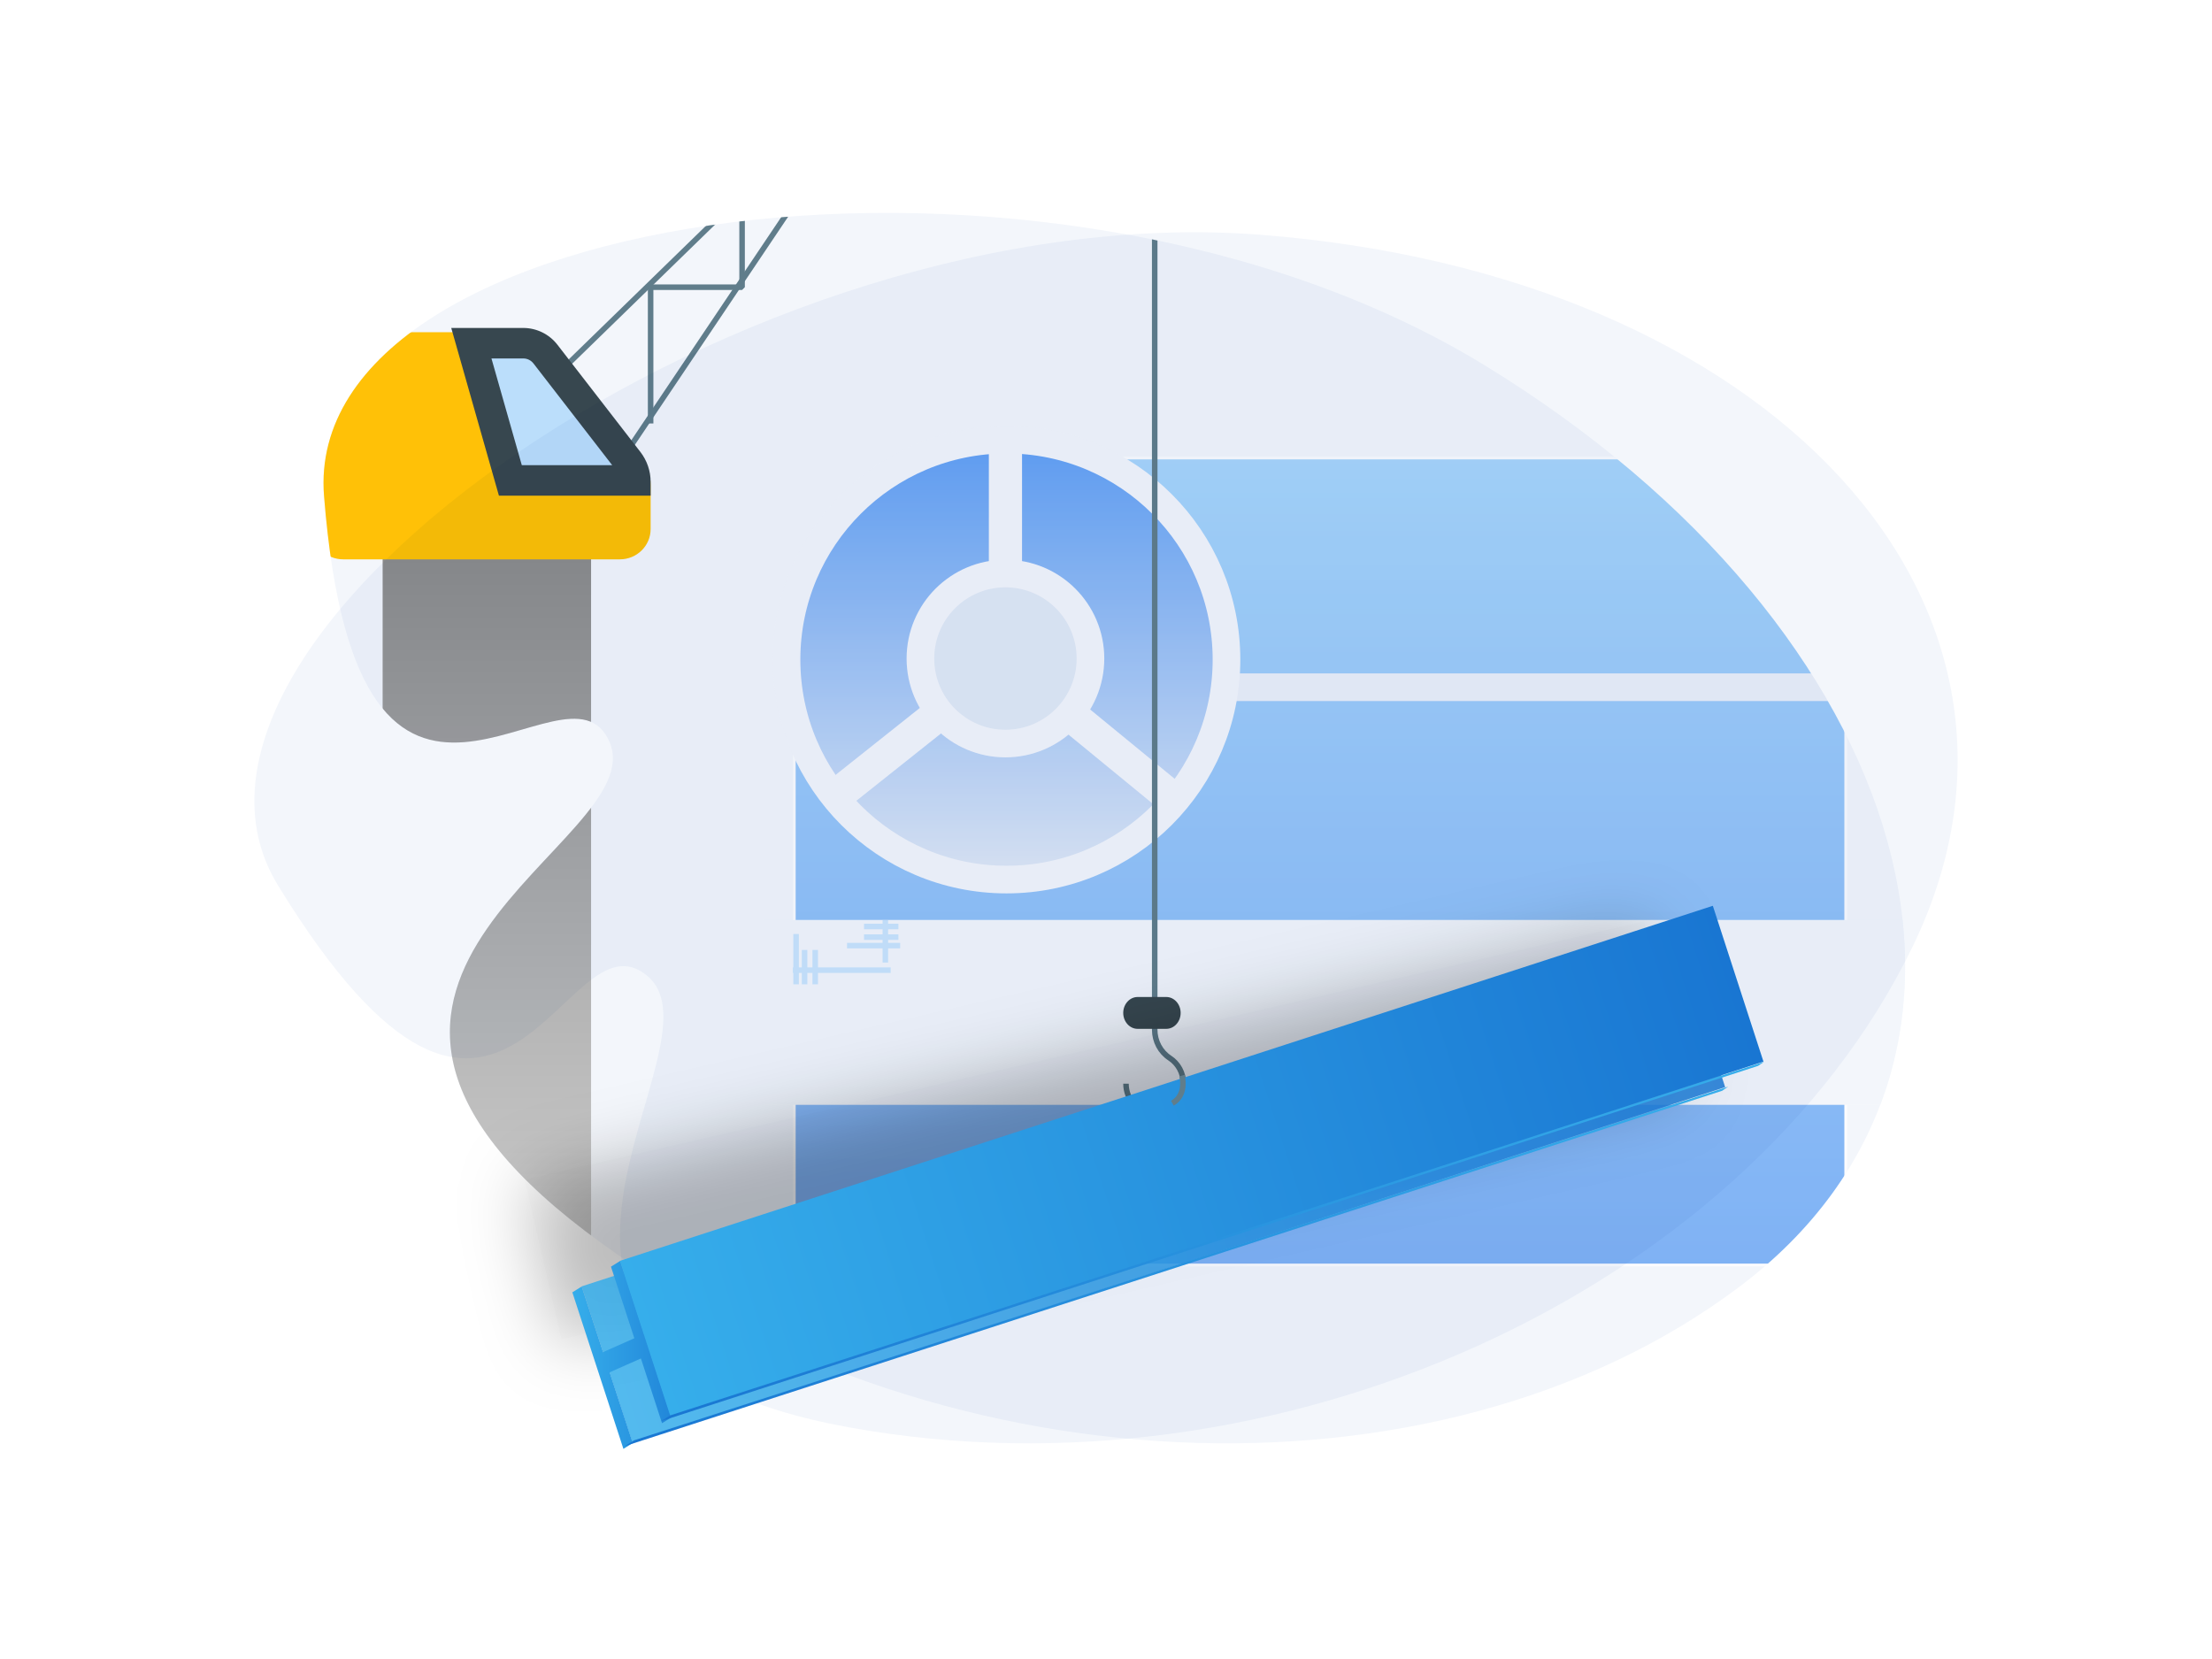
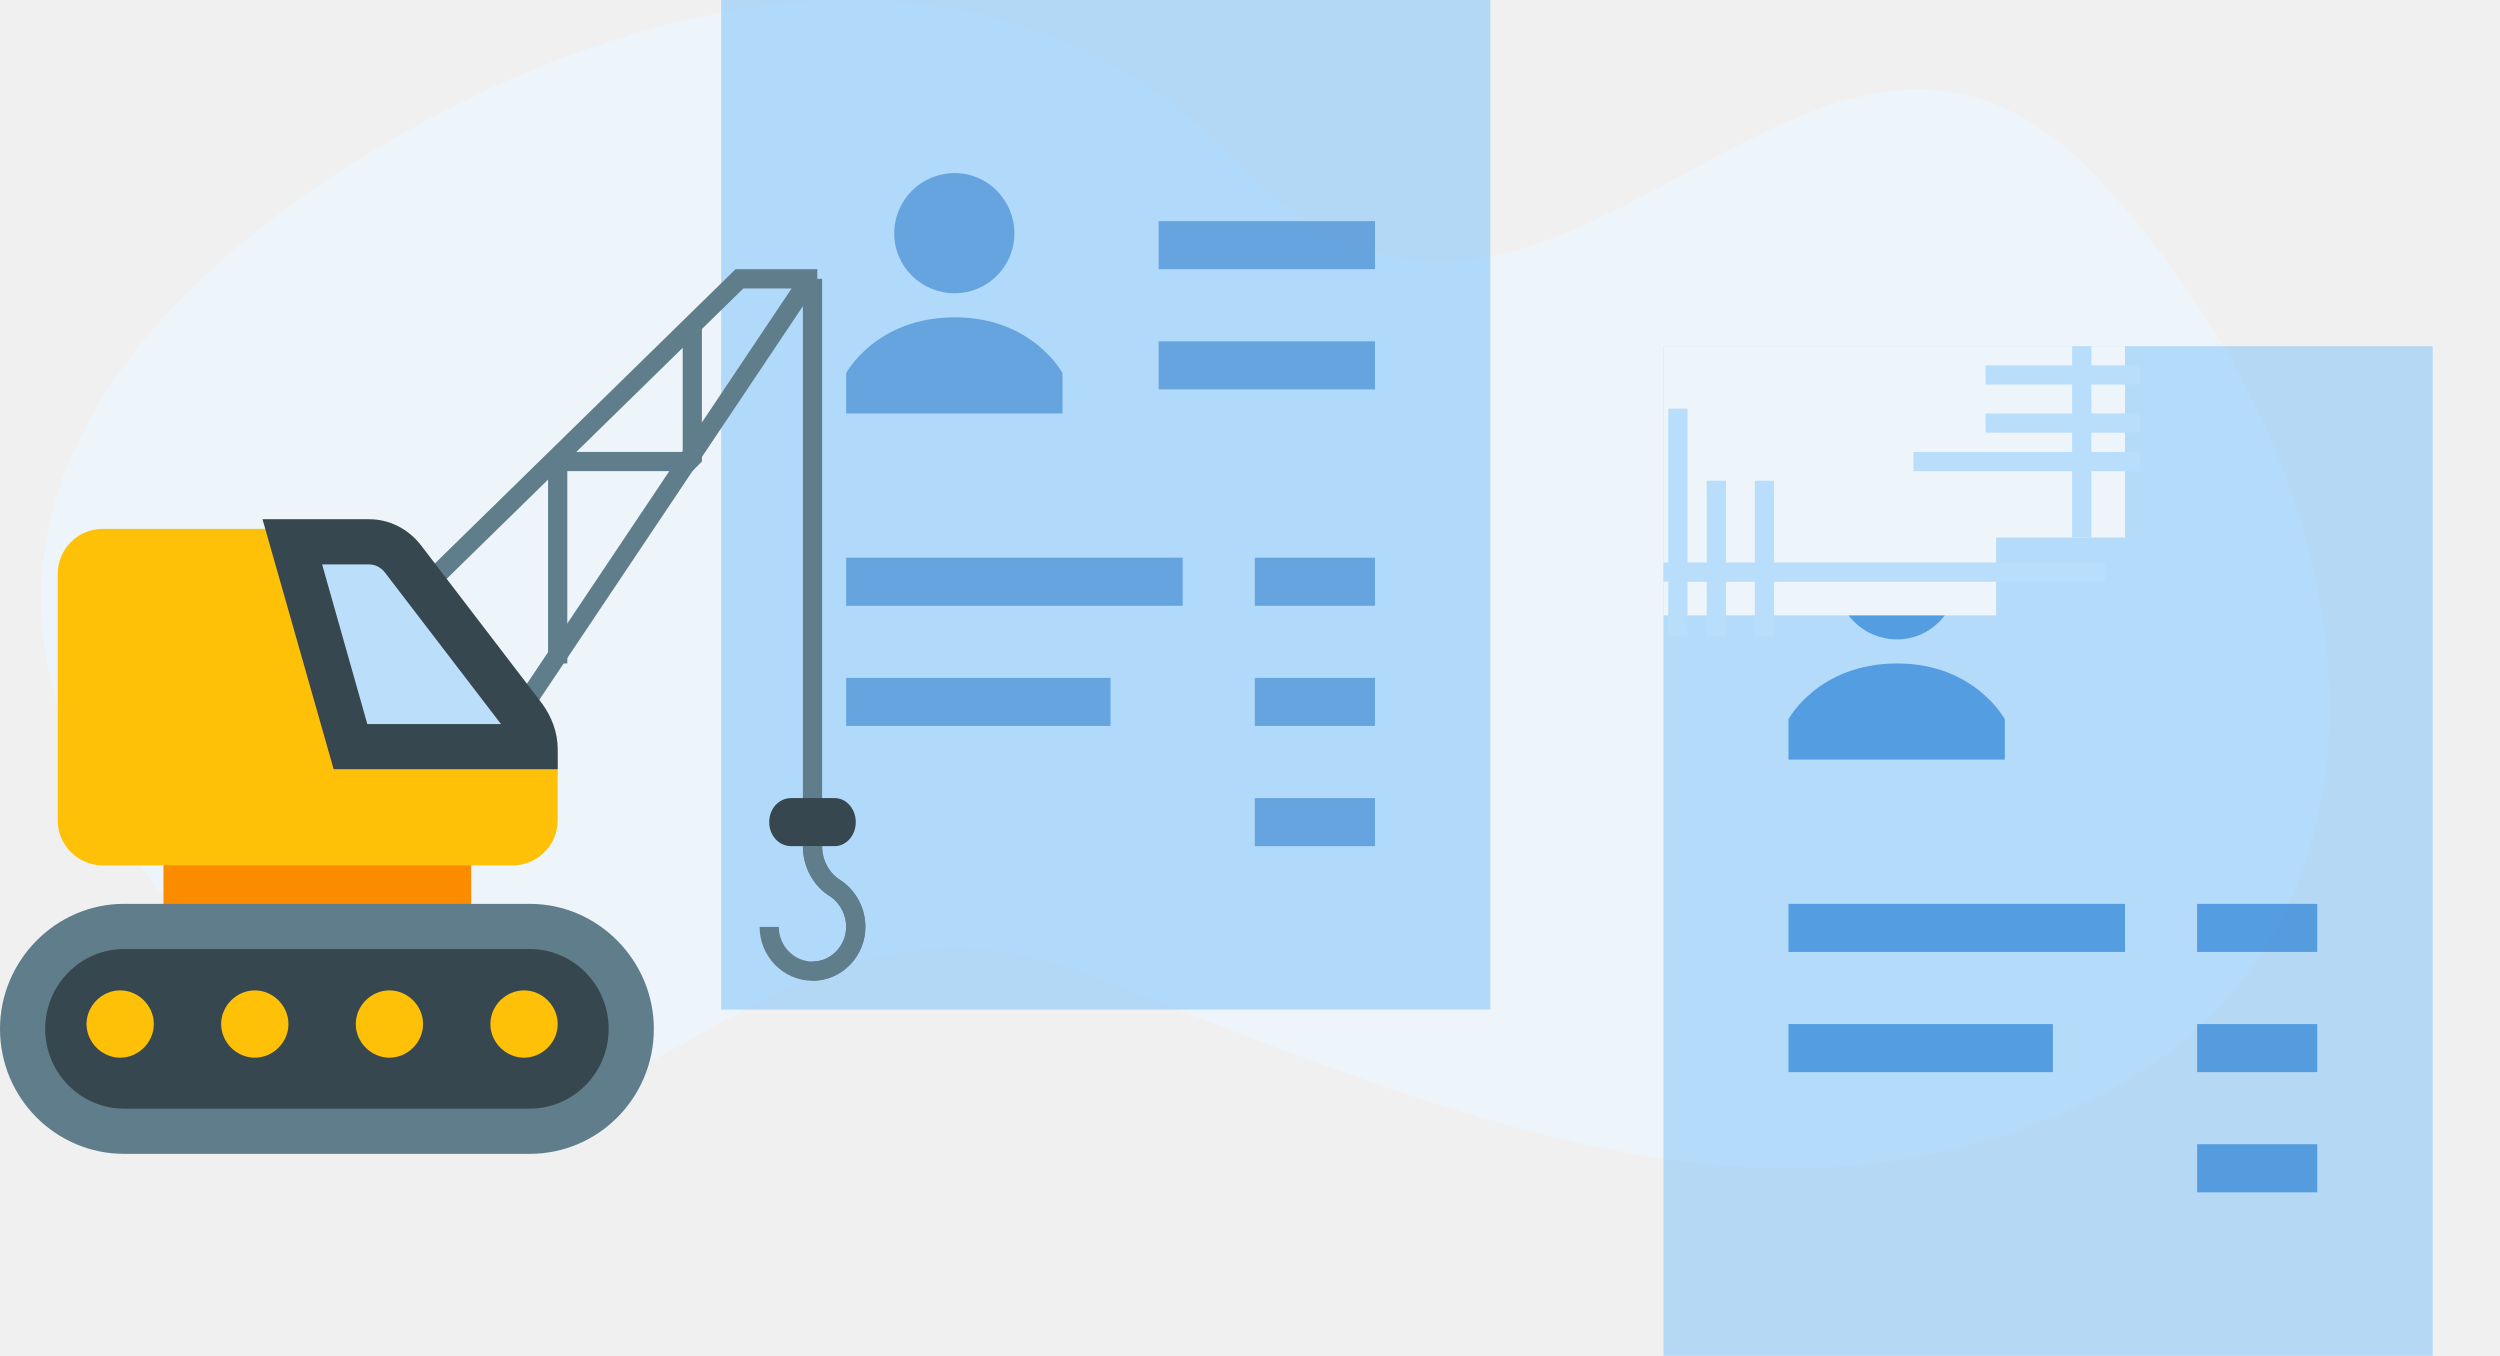
- <svg xmlns="http://www.w3.org/2000/svg" width="800" height="600" viewBox="0 0 800 600" fill="none">
-   <rect width="800" height="600" fill="white" />
-   <path fill-rule="evenodd" clip-rule="evenodd" d="M211.566 445.161C335.715 539.705 519.389 547.543 628.682 465.678C737.974 383.812 693.727 227.771 536.5 131.842C379.273 35.912 108.841 74.759 117.189 179.422C129.568 334.633 205.251 231.821 220.535 268.542C235.819 305.263 89.842 352.464 211.566 445.161Z" fill="#F3F6FB" />
-   <mask id="mask0" mask-type="alpha" maskUnits="userSpaceOnUse" x="117" y="77" width="572" height="445">
-     <path fill-rule="evenodd" clip-rule="evenodd" d="M211.566 445.161C335.715 539.705 519.389 547.543 628.682 465.678C737.974 383.812 693.727 227.771 536.5 131.842C379.273 35.912 108.841 74.759 117.189 179.422C129.568 334.633 205.251 231.821 220.535 268.542C235.819 305.263 89.842 352.464 211.566 445.161Z" fill="white" />
-   </mask>
-   <g mask="url(#mask0)">
-     <g opacity="0.721">
-       <path d="M287.262 240.149C287.262 199.004 320.617 165.649 361.762 165.649H667.535V457.5H287.262V240.149Z" fill="url(#paint0_linear)" stroke="white" />
-       <rect x="276" y="332.712" width="442" height="66.871" fill="#F3F6FB" />
-       <path d="M443.576 248.546H671.744" stroke="#E7EDF7" stroke-width="10" />
-       <path fill-rule="evenodd" clip-rule="evenodd" d="M364.016 318.108C407.955 318.108 443.576 282.49 443.576 238.554C443.576 194.618 407.955 159 364.016 159C320.076 159 284.456 194.618 284.456 238.554C284.456 282.49 320.076 318.108 364.016 318.108Z" fill="url(#paint1_linear)" stroke="#F3F6FB" stroke-width="10" />
-       <path d="M366.706 236.632L302.904 287.363" stroke="#F3F6FB" stroke-width="12" />
-       <path d="M363.631 159.769V239.223L425.127 289.668" stroke="#F3F6FB" stroke-width="12" />
-       <path fill-rule="evenodd" clip-rule="evenodd" d="M363.631 268.915C380.613 268.915 394.379 255.15 394.379 238.17C394.379 221.189 380.613 207.424 363.631 207.424C346.65 207.424 332.883 221.189 332.883 238.17C332.883 255.15 346.65 268.915 363.631 268.915Z" fill="#D9E4F2" stroke="#F3F6FB" stroke-width="10" />
-       <path d="M287.915 355.994V337.801" stroke="#B9DEFC" stroke-width="2" />
-       <path d="M325.554 342.001H306.336" stroke="#B9DEFC" stroke-width="2" />
-       <path d="M290.989 355.994V343.565" stroke="#B9DEFC" stroke-width="2" />
-       <path d="M324.916 338.926H312.486" stroke="#B9DEFC" stroke-width="2" />
-       <path d="M294.833 355.994V343.565" stroke="#B9DEFC" stroke-width="2" />
-       <path d="M324.916 335.083H312.486" stroke="#B9DEFC" stroke-width="2" />
-       <path d="M286.762 350.867H322.122" stroke="#B9DEFC" stroke-width="2" />
-       <path d="M320.2 348.123V332.804" stroke="#B9DEFC" stroke-width="2" />
-     </g>
-     <path d="M235.308 153.158V103.868H268.385V71.008" stroke="#607D8B" stroke-width="2" stroke-linejoin="bevel" />
-     <path d="M202.231 134.732L279.516 59.492H296.077V60.164L224.312 166.978" stroke="#607D8B" stroke-width="2" />
-     <rect x="138.385" y="197.688" width="75.385" height="359.311" fill="url(#paint2_linear)" />
-     <path fill-rule="evenodd" clip-rule="evenodd" d="M113 131.098V191.342C113 197.393 117.976 202.295 124.119 202.295H224.189C230.332 202.295 235.308 197.393 235.308 191.342V175.448C235.308 171.554 233.99 167.765 231.561 164.692L201.156 126.18C198.148 122.374 193.528 120.145 188.631 120.145H124.119C117.976 120.145 113 125.046 113 131.098Z" fill="#FFC107" />
-     <path fill-rule="evenodd" clip-rule="evenodd" d="M184.579 173.748L170.479 124.123H189.248C192.408 124.123 195.333 125.562 197.269 128.066L227.286 166.839C228.811 168.819 229.7 171.251 229.816 173.748H184.579Z" fill="#BBDEFB" />
-     <path fill-rule="evenodd" clip-rule="evenodd" d="M163.198 118.609H189.243C194.077 118.609 198.636 120.853 201.604 124.686L231.61 163.459C234.008 166.553 235.308 170.368 235.308 174.289V179.262H180.442L163.198 118.609ZM192.941 131.457C192.047 130.299 190.697 129.637 189.243 129.637H177.743L188.716 168.234H221.405L192.941 131.457Z" fill="#37474F" />
-     <path d="M407.231 391.937C407.231 397.958 411.878 402.834 417.616 402.834C423.353 402.834 428 397.958 428 391.937C428 388.019 426.032 384.587 423.078 382.669C419.692 380.462 417.616 376.604 417.616 372.42V-15" stroke="#607D8B" stroke-width="2" />
-     <path fill-rule="evenodd" clip-rule="evenodd" d="M421.808 372.093H411.423C408.567 372.093 406.231 369.502 406.231 366.335C406.231 363.168 408.567 360.577 411.423 360.577H421.808C424.664 360.577 427 363.168 427 366.335C427 369.502 424.664 372.093 421.808 372.093Z" fill="#37474F" />
+ <svg xmlns="http://www.w3.org/2000/svg" width="260" height="141" viewBox="0 0 260 141" fill="none">
+   <style>
+   .a{
+     fill:#EDF5FA;
+   }
+   .b{
+     stroke-width:2;
+     stroke:#B9DEFC;
+   }
+   .c{
+     stroke-width:2;
+     stroke:#607D8B;
+   }
+   .d{
+     fill:#37474F;
+   }
+   .e{
+     fill:#FFC107;
+   }
+ </style>
+   <path d="M23.4 26.8C44.7 8.3 95.8-17.5 128.7 16.9 161.5 51.2 188.2-13.9 218.4 18.8 248.7 51.5 251.7 97 218.4 113.9 185.1 130.7 152 116.5 113.6 101.5 75.2 86.5 62.7 136.7 27.6 104.4 -7.5 72 2.1 45.3 23.4 26.8Z" class="a" />
+   <g opacity="0.636">
+     <rect x="75" width="80" height="105" fill="#90CAF9" />
+     <path d="M105.5 24.3C105.5 27.7 102.7 30.5 99.3 30.5 95.8 30.5 93 27.7 93 24.3 93 20.8 95.8 18 99.3 18 102.7 18 105.5 20.8 105.5 24.3ZM110.5 38.8C110.5 38.8 107.4 33 99.3 33 91.1 33 88 38.8 88 38.8V43H110.5V38.8ZM120.5 23H143V28H120.5V23ZM143 35.5H120.5V40.5H143V35.5ZM130.5 58H143V63H130.5V58ZM143 70.5H130.5V75.5H143V70.5ZM88 63V58H123V63H88ZM143 83H130.5V88H143V83ZM88 70.5H115.5V75.5H88V70.5Z" fill="#1976D2" />
  </g>
-   <g filter="url(#filter0_d)">
-     <path d="M189.737 426.647L594.69 333.175L608.022 390.91L203.069 484.383L189.737 426.647Z" fill="black" fill-opacity="0.01" />
-   </g>
-   <g style="mix-blend-mode:multiply">
-     <path fill-rule="evenodd" clip-rule="evenodd" d="M307.015 516.213C461.88 544.364 630.556 467.105 691.314 343.211C752.072 219.316 640.872 99.105 455.642 84.892C270.412 70.678 45.129 229.804 100.543 320.226C182.719 454.319 203.679 326.989 234.227 353.042C264.774 379.094 155.176 488.613 307.015 516.213Z" fill="#F3F6FB" />
-   </g>
-   <path opacity="0.854" d="M210.347 465.237L605.613 336.826L623.926 393.18L228.66 521.591L210.347 465.237Z" fill="url(#paint3_linear)" />
-   <path fill-rule="evenodd" clip-rule="evenodd" d="M220.968 458.109L229.412 483.999L218.135 489.002L218.642 490.626L210.375 465.277L207 467.386L225.464 524L228.839 521.891L220.497 496.312L231.794 491.301L239.432 514.723L242.807 512.614L235.343 489.727L258 479.677L255.707 472.336L232.961 482.425L224.343 456L220.968 458.109Z" fill="url(#paint4_linear)" />
-   <path d="M224.201 456.003L619.467 327.592L637.78 383.945L242.514 512.356L224.201 456.003Z" fill="url(#paint5_linear)" />
-   <path d="M239 514L251.787 509.859L635.841 385.495L638 384L242.35 511.909L239 514Z" fill="url(#paint6_linear)" />
-   <path d="M226 523L238.787 518.859L622.841 394.495L625 393L229.35 520.909L226 523Z" fill="url(#paint7_linear)" />
-   <path d="M427.472 389C427.472 389 429.453 395.883 424 399" stroke="#607D8B" stroke-width="2" />
+   <rect x="173" y="36" width="80" height="105" style="fill:#90CAF9;opacity:0.613" />
+   <path d="M203.5 60.3C203.5 63.7 200.7 66.5 197.3 66.5 193.8 66.5 191 63.7 191 60.3 191 56.8 193.8 54 197.3 54 200.7 54 203.5 56.8 203.5 60.3ZM208.5 74.8C208.5 74.8 205.4 69 197.3 69 189.1 69 186 74.8 186 74.8V79H208.5V74.8ZM228.5 94H241V99H228.5V94ZM241 106.5H228.5V111.5H241V106.5ZM186 99V94H221V99H186ZM241 119H228.5V124H241V119ZM186 106.5H213.5V111.5H186V106.5Z" style="fill:#1976D2;opacity:0.613" />
+   <path d="M173 36H221V55.9H207.6V64H173V36Z" class="a" />
+   <path d="M174.5 66.2V42.5" class="b" />
+   <path d="M222.6 48H199" class="b" />
+   <path d="M178.5 66.2V50" class="b" />
+   <path d="M222.6 44H206.5" class="b" />
+   <path d="M183.5 66.2V50" class="b" />
+   <path d="M222.6 39H206.5" class="b" />
+   <path d="M173 59.5H219" class="b" />
+   <path d="M216.5 55.9V36" class="b" />
+   <path d="M58 69V48H72V34" style="stroke-linejoin:bevel;stroke-width:2;stroke:#607D8B" />
+   <path d="M80 96.4C80 98.9 82 101 84.5 101 87 101 89 98.9 89 96.4 89 94.7 88.1 93.2 86.9 92.4 85.4 91.5 84.5 89.8 84.5 88V29" class="c" />
+   <path d="M86.8 88H82.3C81 88 80 86.9 80 85.5 80 84.1 81 83 82.3 83H86.8C88 83 89 84.1 89 85.5 89 86.9 88 88 86.8 88Z" class="d" />
+   <path d="M44 61.2L76.9 29H84V29.3L53.4 75" class="c" />
+   <rect x="17" y="88" width="32" height="9" fill="#FB8C00" />
+   <path d="M12.9 117.6C7.1 117.6 2.3 112.9 2.3 107 2.3 101.1 7.1 96.4 12.9 96.4H55.1C60.9 96.4 65.7 101.1 65.7 107 65.7 112.9 60.9 117.6 55.1 117.6H12.9Z" class="d" />
+   <path d="M12.9 94H55.1C62.2 94 68 99.9 68 107 68 114.2 62.2 120 55.1 120H12.9C5.8 120 0 114.2 0 107 0 99.9 5.8 94 12.9 94ZM63.3 107C63.3 102.4 59.6 98.7 55.1 98.7H12.9C8.4 98.7 4.7 102.4 4.7 107 4.7 111.6 8.4 115.3 12.9 115.3H55.1C59.6 115.3 63.3 111.6 63.3 107Z" fill="#607D8B" />
+   <path d="M12.5 103C10.6 103 9 104.6 9 106.5 9 108.4 10.6 110 12.5 110 14.4 110 16 108.4 16 106.5 16 104.6 14.4 103 12.5 103Z" class="e" />
+   <path d="M26.5 103C24.6 103 23 104.6 23 106.5 23 108.4 24.6 110 26.5 110 28.4 110 30 108.4 30 106.5 30 104.6 28.4 103 26.5 103Z" class="e" />
+   <path d="M40.5 103C38.6 103 37 104.6 37 106.5 37 108.4 38.6 110 40.5 110 42.4 110 44 108.4 44 106.5 44 104.6 42.4 103 40.5 103Z" class="e" />
+   <path d="M54.5 103C52.6 103 51 104.6 51 106.5 51 108.4 52.6 110 54.5 110 56.4 110 58 108.4 58 106.5 58 104.6 56.4 103 54.5 103Z" class="e" />
+   <path d="M6 59.7V85.3C6 87.9 8.1 90 10.7 90 10.7 90 30.6 90 40.5 90 44.8 90 53.3 90 53.3 90 55.9 90 58 87.9 58 85.3V78.6C58 76.9 57.4 75.3 56.4 74L43.5 57.6C42.2 55.9 40.2 55 38.2 55H10.7C8.1 55 6 57.1 6 59.7Z" class="e" />
+   <path d="M36.4 77.6L30.4 56.4H38.4C39.8 56.4 41 57 41.8 58.1L54.6 74.7C55.2 75.5 55.6 76.6 55.7 77.6H36.4Z" fill="#BBDEFB" />
+   <path d="M27.3 54H38.4C40.5 54 42.4 55 43.7 56.6L56.4 73.2C57.4 74.6 58 76.2 58 77.9V80H34.7L27.3 54ZM40 59.5C39.6 59 39 58.7 38.4 58.7H33.5L38.2 75.3H52.1L40 59.5Z" class="d" />
+   <path d="M112.6 84L59 100.4 61.3 108 114.9 91.7 112.6 84Z" fill="url(#paint0_linear)" />
+   <path d="M84.5 101C87 101 89 98.9 89 96.4 89 94.7 88.1 93.2 86.9 92.4 85.4 91.5 84.5 89.8 84.5 88" class="c" />
  <defs>
-     <filter id="filter0_d" x="164.737" y="310.175" width="468.285" height="201.208" filterUnits="userSpaceOnUse" color-interpolation-filters="sRGB">
-       <feFlood flood-opacity="0" result="BackgroundImageFix" />
-       <feColorMatrix in="SourceAlpha" type="matrix" values="0 0 0 0 0 0 0 0 0 0 0 0 0 0 0 0 0 0 127 0" />
-       <feOffset dy="2" />
-       <feGaussianBlur stdDeviation="12.5" />
-       <feColorMatrix type="matrix" values="0 0 0 0 0 0 0 0 0 0 0 0 0 0 0 0 0 0 0.251 0" />
-       <feBlend mode="normal" in2="BackgroundImageFix" result="effect1_dropShadow" />
-       <feBlend mode="normal" in="SourceGraphic" in2="effect1_dropShadow" result="shape" />
-     </filter>
-     <linearGradient id="paint0_linear" x1="286.762" y1="165.149" x2="286.762" y2="458" gradientUnits="userSpaceOnUse">
-       <stop stop-color="#8AC9F9" />
-       <stop offset="1" stop-color="#5298F1" />
-     </linearGradient>
-     <linearGradient id="paint1_linear" x1="284.456" y1="159" x2="284.456" y2="318.108" gradientUnits="userSpaceOnUse">
-       <stop stop-color="#2880F1" />
-       <stop offset="1" stop-color="#D9E4F2" />
-     </linearGradient>
-     <linearGradient id="paint2_linear" x1="138.385" y1="197.688" x2="138.385" y2="557" gradientUnits="userSpaceOnUse">
-       <stop stop-color="#8B8B8B" />
-       <stop offset="1" stop-color="#E6E6E6" />
-     </linearGradient>
-     <linearGradient id="paint3_linear" x1="228.663" y1="521.608" x2="623.926" y2="393.18" gradientUnits="userSpaceOnUse">
+     <linearGradient x1="61.3" y1="108" x2="114.9" y2="91.7" gradientUnits="userSpaceOnUse">
      <stop stop-color="#36AEEB" />
      <stop offset="1" stop-color="#1976D2" />
    </linearGradient>
-     <linearGradient id="paint4_linear" x1="207" y1="524" x2="258" y2="524" gradientUnits="userSpaceOnUse">
-       <stop stop-color="#36AEEB" />
-       <stop offset="1" stop-color="#1976D2" />
-     </linearGradient>
-     <linearGradient id="paint5_linear" x1="242.517" y1="512.374" x2="637.78" y2="383.945" gradientUnits="userSpaceOnUse">
-       <stop stop-color="#36AEEB" />
-       <stop offset="1" stop-color="#1976D2" />
-     </linearGradient>
-     <linearGradient id="paint6_linear" x1="239" y1="514" x2="638" y2="514" gradientUnits="userSpaceOnUse">
-       <stop stop-color="#1976D2" />
-       <stop offset="1" stop-color="#36AEEB" />
-     </linearGradient>
-     <linearGradient id="paint7_linear" x1="226" y1="523" x2="625" y2="523" gradientUnits="userSpaceOnUse">
-       <stop stop-color="#1976D2" />
-       <stop offset="1" stop-color="#36AEEB" />
-     </linearGradient>
  </defs>
</svg>
